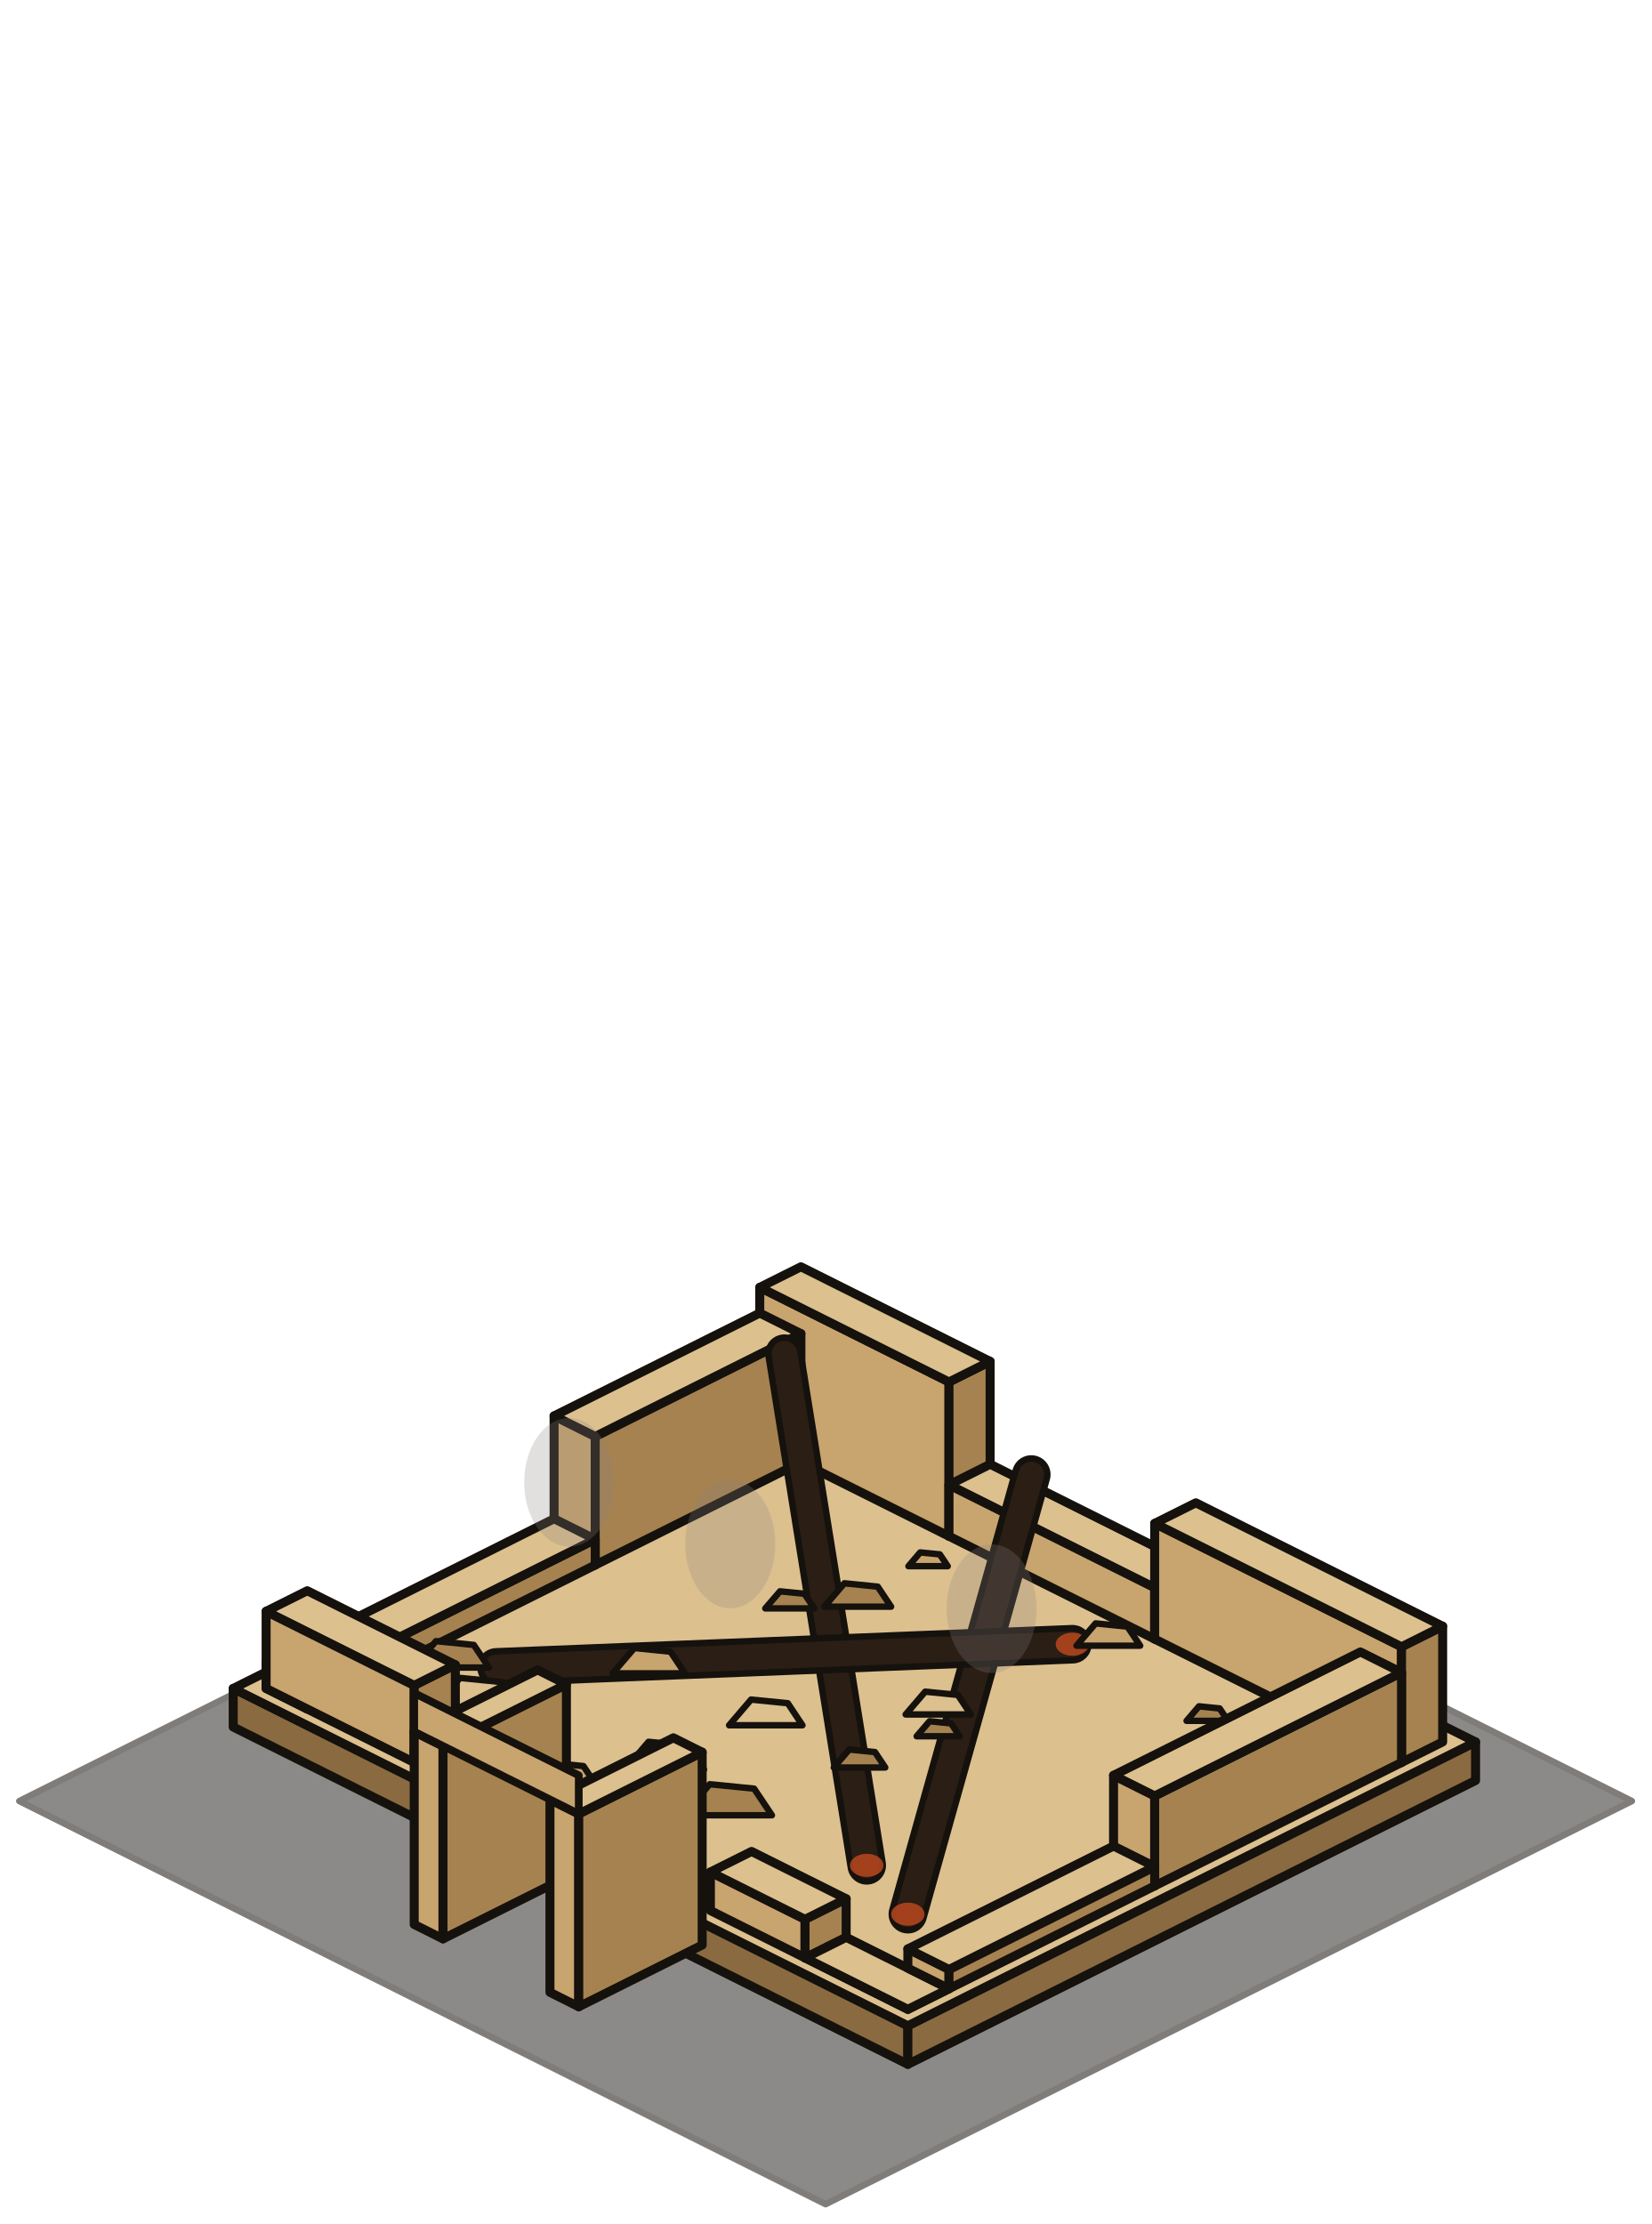
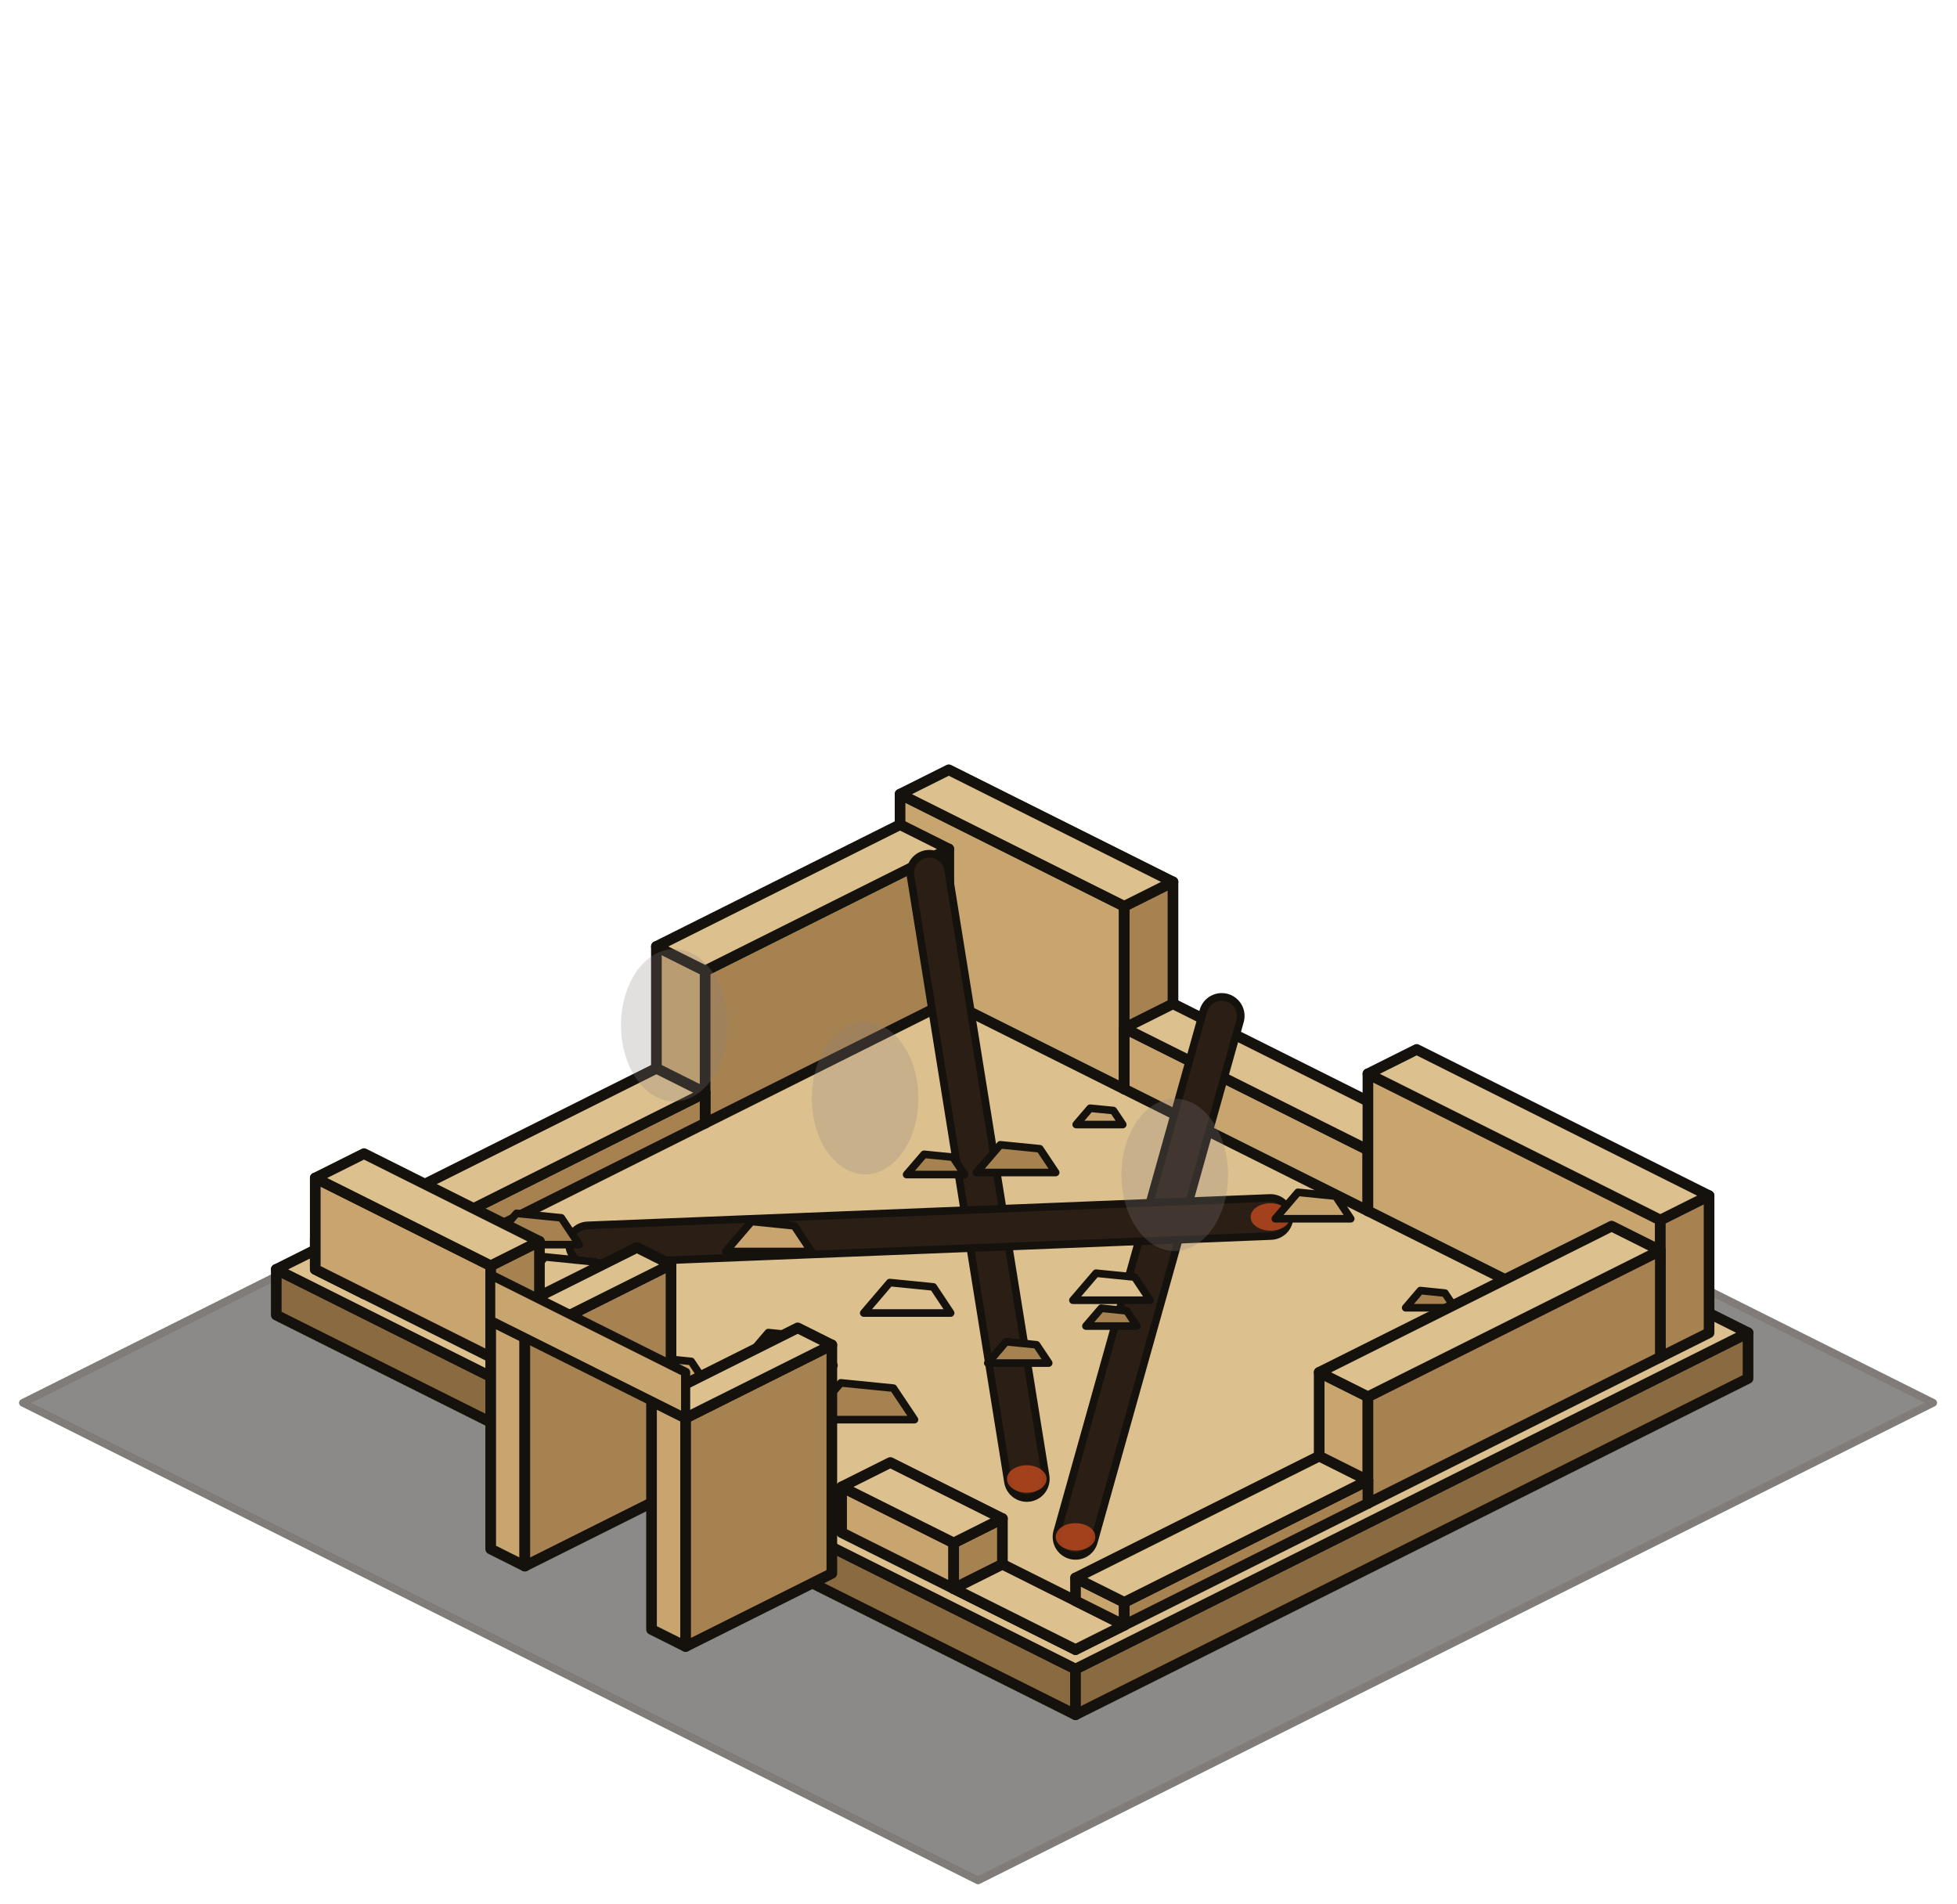
- <svg xmlns="http://www.w3.org/2000/svg" width="514" height="692" viewBox="-128.44 -280.2 257 346">
+ <svg xmlns="http://www.w3.org/2000/svg" width="514" height="500" viewBox="-128.44 -184.2 257 250">
  <polygon points="0,-62.72 125.44,0 0,62.72 -125.44,0" fill="#2d2a26" stroke="#15110d" stroke-width="1.0" stroke-linejoin="round" opacity="0.55" />
  <polygon points="-92.16,-11.52 12.8,40.96 12.8,34.96 -92.16,-17.52" fill="#8a6a40" stroke="#15110d" stroke-width="1.4" stroke-linejoin="round" />
  <polygon points="12.8,40.96 101.12,-3.2 101.12,-9.2 12.8,34.96" fill="#8a6a40" stroke="#15110d" stroke-width="1.4" stroke-linejoin="round" />
  <polygon points="-3.84,-61.68 101.12,-9.2 12.8,34.96 -92.16,-17.52" fill="#dcc08e" stroke="#15110d" stroke-width="1.4" stroke-linejoin="round" />
  <polygon points="-10.24,-55.92 19.2,-41.2 19.2,-65.2 -10.24,-79.92" fill="#c8a46e" stroke="#15110d" stroke-width="1.4" stroke-linejoin="round" />
  <polygon points="19.2,-41.2 25.6,-44.4 25.6,-68.4 19.2,-65.2" fill="#a5824f" stroke="#15110d" stroke-width="1.4" stroke-linejoin="round" />
  <polygon points="-3.84,-83.12 25.6,-68.4 19.2,-65.2 -10.24,-79.92" fill="#dcc08e" stroke="#15110d" stroke-width="1.4" stroke-linejoin="round" />
  <polygon points="19.2,-41.2 51.2,-25.2 51.2,-33.2 19.2,-49.2" fill="#c8a46e" stroke="#15110d" stroke-width="1.4" stroke-linejoin="round" />
  <polygon points="51.2,-25.2 57.6,-28.4 57.6,-36.4 51.2,-33.2" fill="#a5824f" stroke="#15110d" stroke-width="1.4" stroke-linejoin="round" />
  <polygon points="25.6,-52.4 57.6,-36.4 51.2,-33.2 19.2,-49.2" fill="#dcc08e" stroke="#15110d" stroke-width="1.4" stroke-linejoin="round" />
  <polygon points="51.2,-25.2 89.6,-6 89.6,-24 51.2,-43.2" fill="#c8a46e" stroke="#15110d" stroke-width="1.4" stroke-linejoin="round" />
  <polygon points="89.6,-6 96,-9.2 96,-27.2 89.6,-24" fill="#a5824f" stroke="#15110d" stroke-width="1.4" stroke-linejoin="round" />
  <polygon points="57.6,-46.4 96,-27.2 89.6,-24 51.2,-43.2" fill="#dcc08e" stroke="#15110d" stroke-width="1.4" stroke-linejoin="round" />
  <polygon points="-42.24,-39.92 -35.84,-36.72 -35.84,-56.72 -42.24,-59.92" fill="#c8a46e" stroke="#15110d" stroke-width="1.4" stroke-linejoin="round" />
  <polygon points="-35.84,-36.72 -3.84,-52.72 -3.84,-72.72 -35.84,-56.72" fill="#a5824f" stroke="#15110d" stroke-width="1.4" stroke-linejoin="round" />
  <polygon points="-10.24,-75.92 -3.84,-72.72 -35.84,-56.72 -42.24,-59.92" fill="#dcc08e" stroke="#15110d" stroke-width="1.4" stroke-linejoin="round" />
  <polygon points="-87.04,-17.52 -80.64,-14.32 -80.64,-18.32 -87.04,-21.52" fill="#c8a46e" stroke="#15110d" stroke-width="1.4" stroke-linejoin="round" />
  <polygon points="-80.64,-14.32 -35.84,-36.72 -35.84,-40.72 -80.64,-18.32" fill="#a5824f" stroke="#15110d" stroke-width="1.4" stroke-linejoin="round" />
  <polygon points="-42.24,-43.92 -35.84,-40.72 -80.64,-18.32 -87.04,-21.52" fill="#dcc08e" stroke="#15110d" stroke-width="1.4" stroke-linejoin="round" />
  <polyline points="-6.4,-69.6 6.4,10" fill="none" stroke="#15110d" stroke-width="6" stroke-linecap="round" stroke-linejoin="round" />
  <polyline points="-6.4,-69.6 6.4,10" fill="none" stroke="#2a1e15" stroke-width="4" stroke-linecap="round" stroke-linejoin="round" />
  <ellipse cx="6.4" cy="10" rx="2.6" ry="1.8" fill="#c04a1e" opacity="0.8" />
  <polyline points="32,-50.8 12.8,17.6" fill="none" stroke="#15110d" stroke-width="6" stroke-linecap="round" stroke-linejoin="round" />
  <polyline points="32,-50.8 12.8,17.6" fill="none" stroke="#2a1e15" stroke-width="4" stroke-linecap="round" stroke-linejoin="round" />
  <ellipse cx="12.8" cy="17.6" rx="2.6" ry="1.8" fill="#c04a1e" opacity="0.8" />
  <polyline points="-51.2,-20.8 38.4,-24.4" fill="none" stroke="#15110d" stroke-width="6" stroke-linecap="round" stroke-linejoin="round" />
  <polyline points="-51.2,-20.8 38.4,-24.4" fill="none" stroke="#2a1e15" stroke-width="4" stroke-linecap="round" stroke-linejoin="round" />
  <ellipse cx="38.4" cy="-24.4" rx="2.6" ry="1.8" fill="#c04a1e" opacity="0.8" />
  <polygon points="-22.16,2.21 -18.02,-2.62 -11.12,-1.93 -8.35,2.21" fill="#a5824f" stroke="#15110d" stroke-width="1" stroke-linejoin="round" />
  <polygon points="12.89,-36.54 14.72,-38.68 17.77,-38.38 19,-36.54" fill="#c8a46e" stroke="#15110d" stroke-width="1" stroke-linejoin="round" />
  <polygon points="56.16,-12.48 58.09,-14.74 61.31,-14.41 62.6,-12.48" fill="#a5824f" stroke="#15110d" stroke-width="1" stroke-linejoin="round" />
  <polygon points="-0.2,-30.24 2.92,-33.88 8.11,-33.36 10.19,-30.24" fill="#a5824f" stroke="#15110d" stroke-width="1" stroke-linejoin="round" />
  <polygon points="1.28,-5.22 3.68,-8.02 7.68,-7.62 9.28,-5.22" fill="#a5824f" stroke="#15110d" stroke-width="1" stroke-linejoin="round" />
  <polygon points="-30.27,11.72 -27.67,8.68 -23.32,9.12 -21.58,11.72" fill="#dcc08e" stroke="#15110d" stroke-width="1" stroke-linejoin="round" />
  <polygon points="61.04,-0.8 63.97,-4.21 68.85,-3.72 70.8,-0.8" fill="#c8a46e" stroke="#15110d" stroke-width="1" stroke-linejoin="round" />
  <polygon points="-33.13,-19.87 -29.75,-23.81 -24.13,-23.24 -21.88,-19.87" fill="#c8a46e" stroke="#15110d" stroke-width="1" stroke-linejoin="round" />
  <polygon points="-31.23,-4.91 -27.54,-9.22 -21.38,-8.61 -18.92,-4.91" fill="#a5824f" stroke="#15110d" stroke-width="1" stroke-linejoin="round" />
  <polygon points="-23.2,14.27 -20.49,11.12 -15.99,11.57 -14.19,14.27" fill="#a5824f" stroke="#15110d" stroke-width="1" stroke-linejoin="round" />
  <polygon points="14.17,-10.08 16.18,-12.42 19.52,-12.08 20.86,-10.08" fill="#a5824f" stroke="#15110d" stroke-width="1" stroke-linejoin="round" />
  <polygon points="-9.38,-29.97 -7.09,-32.63 -3.29,-32.25 -1.77,-29.97" fill="#a5824f" stroke="#15110d" stroke-width="1" stroke-linejoin="round" />
  <polygon points="-60.81,-14.56 -56.87,-19.16 -50.31,-18.5 -47.68,-14.56" fill="#dcc08e" stroke="#15110d" stroke-width="1" stroke-linejoin="round" />
  <polygon points="39.04,-24.17 42.01,-27.64 46.96,-27.14 48.94,-24.17" fill="#c8a46e" stroke="#15110d" stroke-width="1" stroke-linejoin="round" />
  <polygon points="-15.01,-11.79 -11.59,-15.79 -5.88,-15.22 -3.6,-11.79" fill="#dcc08e" stroke="#15110d" stroke-width="1" stroke-linejoin="round" />
  <polygon points="-47.22,-1.85 -43.64,-6.03 -37.67,-5.44 -35.28,-1.85" fill="#c8a46e" stroke="#15110d" stroke-width="1" stroke-linejoin="round" />
  <polygon points="-64.14,-20.77 -60.61,-24.88 -54.73,-24.29 -52.38,-20.77" fill="#a5824f" stroke="#15110d" stroke-width="1" stroke-linejoin="round" />
  <polygon points="12.46,-13.47 15.5,-17.02 20.57,-16.51 22.6,-13.47" fill="#dcc08e" stroke="#15110d" stroke-width="1" stroke-linejoin="round" />
  <polygon points="-87.04,-17.52 -64,-6 -64,-18 -87.04,-29.52" fill="#c8a46e" stroke="#15110d" stroke-width="1.4" stroke-linejoin="round" />
  <polygon points="-64,-6 -57.6,-9.2 -57.6,-21.2 -64,-18" fill="#a5824f" stroke="#15110d" stroke-width="1.4" stroke-linejoin="round" />
  <polygon points="-80.64,-32.72 -57.6,-21.2 -64,-18 -87.04,-29.52" fill="#dcc08e" stroke="#15110d" stroke-width="1.4" stroke-linejoin="round" />
  <polygon points="-64,-6 -46.08,2.96 -46.08,0.96 -64,-8" fill="#c8a46e" stroke="#15110d" stroke-width="1.4" stroke-linejoin="round" />
  <polygon points="-46.08,2.96 -39.68,-0.24 -39.68,-2.24 -46.08,0.96" fill="#a5824f" stroke="#15110d" stroke-width="1.4" stroke-linejoin="round" />
  <polygon points="-57.6,-11.2 -39.68,-2.24 -46.08,0.96 -64,-8" fill="#dcc08e" stroke="#15110d" stroke-width="1.4" stroke-linejoin="round" />
  <polygon points="-17.92,17.04 -3.2,24.4 -3.2,18.4 -17.92,11.04" fill="#c8a46e" stroke="#15110d" stroke-width="1.4" stroke-linejoin="round" />
  <polygon points="-3.2,24.4 3.2,21.2 3.2,15.2 -3.2,18.4" fill="#a5824f" stroke="#15110d" stroke-width="1.4" stroke-linejoin="round" />
  <polygon points="-11.52,7.84 3.2,15.2 -3.2,18.4 -17.92,11.04" fill="#dcc08e" stroke="#15110d" stroke-width="1.4" stroke-linejoin="round" />
  <polygon points="-3.2,24.4 12.8,32.4 12.8,32.4 -3.2,24.4" fill="#c8a46e" stroke="#15110d" stroke-width="1.4" stroke-linejoin="round" />
  <polygon points="12.8,32.4 19.2,29.2 19.2,29.2 12.8,32.4" fill="#a5824f" stroke="#15110d" stroke-width="1.4" stroke-linejoin="round" />
  <polygon points="3.2,21.2 19.2,29.2 12.8,32.4 -3.2,24.4" fill="#dcc08e" stroke="#15110d" stroke-width="1.4" stroke-linejoin="round" />
  <polygon points="44.8,10 51.2,13.2 51.2,-0.8 44.8,-4" fill="#c8a46e" stroke="#15110d" stroke-width="1.4" stroke-linejoin="round" />
  <polygon points="51.2,13.2 89.6,-6 89.6,-20 51.2,-0.8" fill="#a5824f" stroke="#15110d" stroke-width="1.4" stroke-linejoin="round" />
  <polygon points="83.2,-23.2 89.6,-20 51.2,-0.8 44.8,-4" fill="#dcc08e" stroke="#15110d" stroke-width="1.4" stroke-linejoin="round" />
  <polygon points="12.8,26 19.2,29.2 19.2,26.2 12.8,23" fill="#c8a46e" stroke="#15110d" stroke-width="1.4" stroke-linejoin="round" />
  <polygon points="19.2,29.2 51.2,13.2 51.2,10.2 19.2,26.2" fill="#a5824f" stroke="#15110d" stroke-width="1.4" stroke-linejoin="round" />
  <polygon points="44.8,7 51.2,10.2 19.2,26.2 12.8,23" fill="#dcc08e" stroke="#15110d" stroke-width="1.4" stroke-linejoin="round" />
  <polygon points="-64,19.2 -59.52,21.44 -59.52,-8.56 -64,-10.8" fill="#c8a46e" stroke="#15110d" stroke-width="1.4" stroke-linejoin="round" />
  <polygon points="-59.52,21.44 -40.32,11.84 -40.32,-18.16 -59.52,-8.56" fill="#a5824f" stroke="#15110d" stroke-width="1.4" stroke-linejoin="round" />
  <polygon points="-44.8,-20.4 -40.32,-18.16 -59.52,-8.56 -64,-10.8" fill="#dcc08e" stroke="#15110d" stroke-width="1.4" stroke-linejoin="round" />
  <polygon points="-42.88,29.76 -38.4,32 -38.4,2 -42.88,-0.24" fill="#c8a46e" stroke="#15110d" stroke-width="1.4" stroke-linejoin="round" />
  <polygon points="-38.4,32 -19.2,22.4 -19.2,-7.6 -38.4,2" fill="#a5824f" stroke="#15110d" stroke-width="1.4" stroke-linejoin="round" />
  <polygon points="-23.68,-9.84 -19.2,-7.6 -38.4,2 -42.88,-0.24" fill="#dcc08e" stroke="#15110d" stroke-width="1.4" stroke-linejoin="round" />
  <polygon points="-64,-10.8 -38.4,2 -38.4,-4 -64,-16.8" fill="#c8a46e" stroke="#15110d" stroke-width="1.2" stroke-linejoin="round" />
  <ellipse cx="-39.89" cy="-49.58" rx="7" ry="10" fill="#8a8580" opacity="0.25" />
  <ellipse cx="25.83" cy="-29.93" rx="7" ry="10" fill="#8a8580" opacity="0.25" />
  <ellipse cx="-14.83" cy="-39.99" rx="7" ry="10" fill="#8a8580" opacity="0.25" />
</svg>
